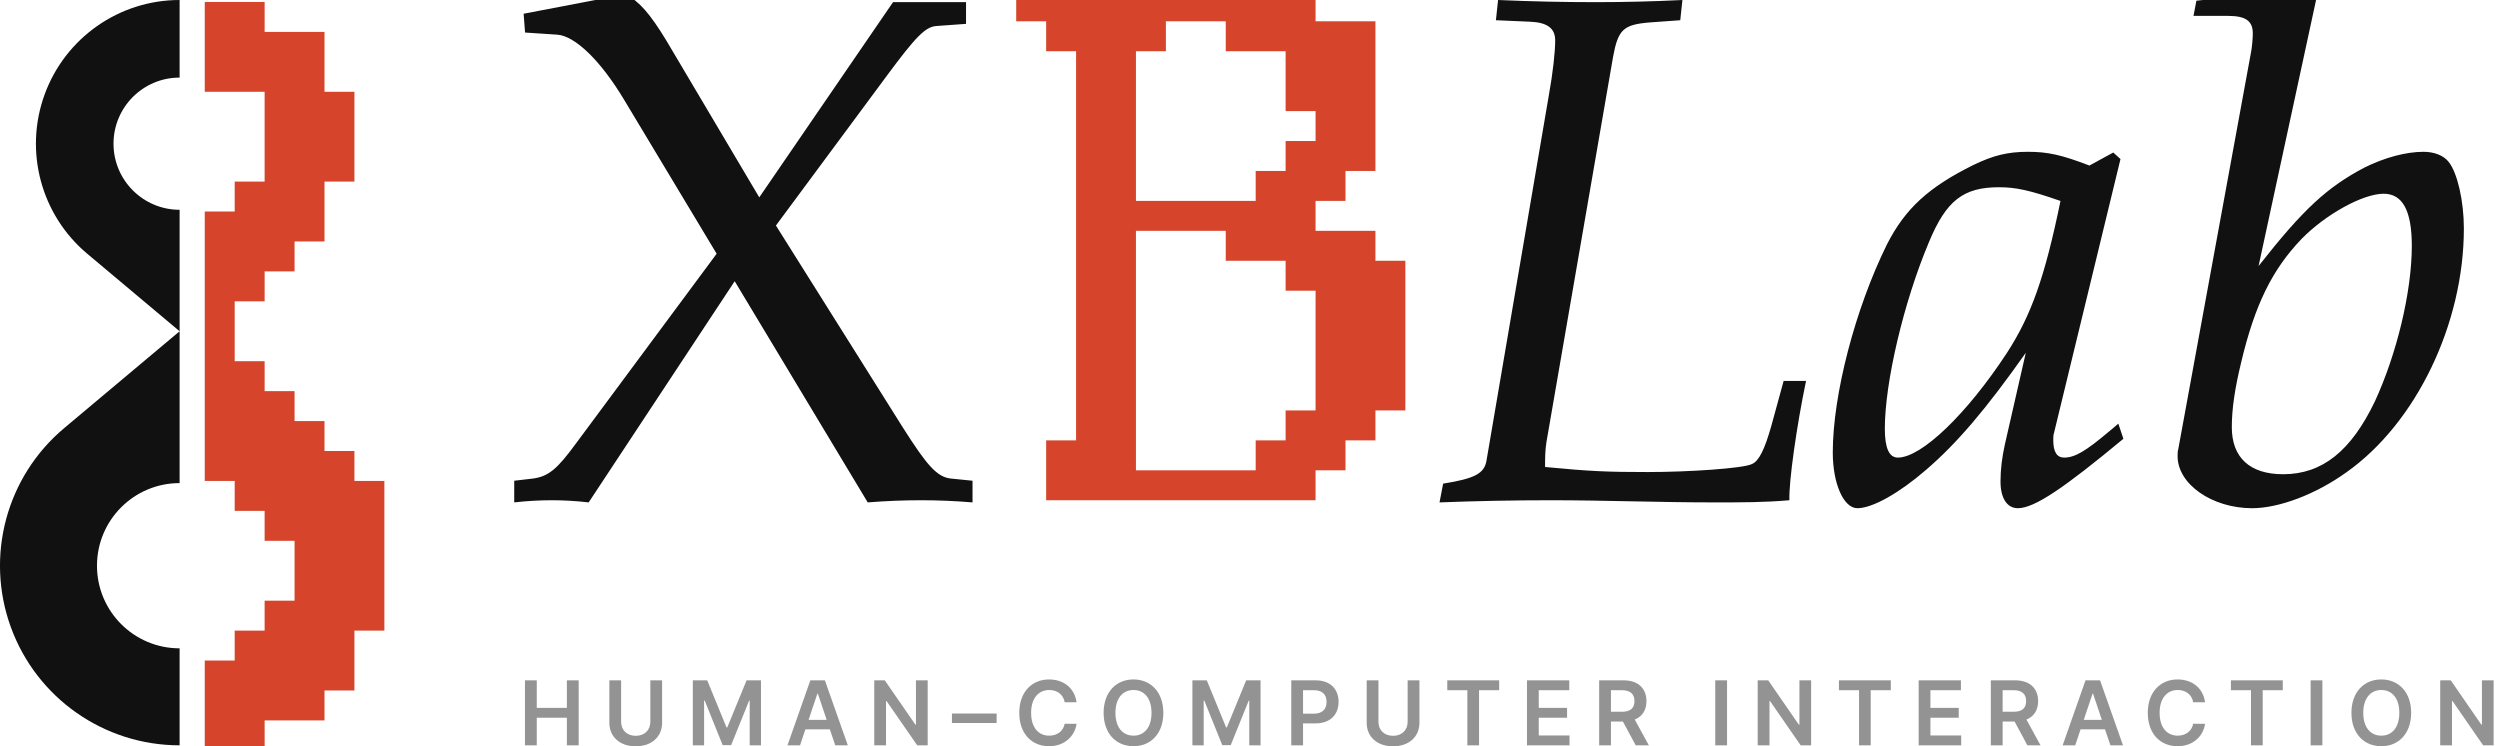
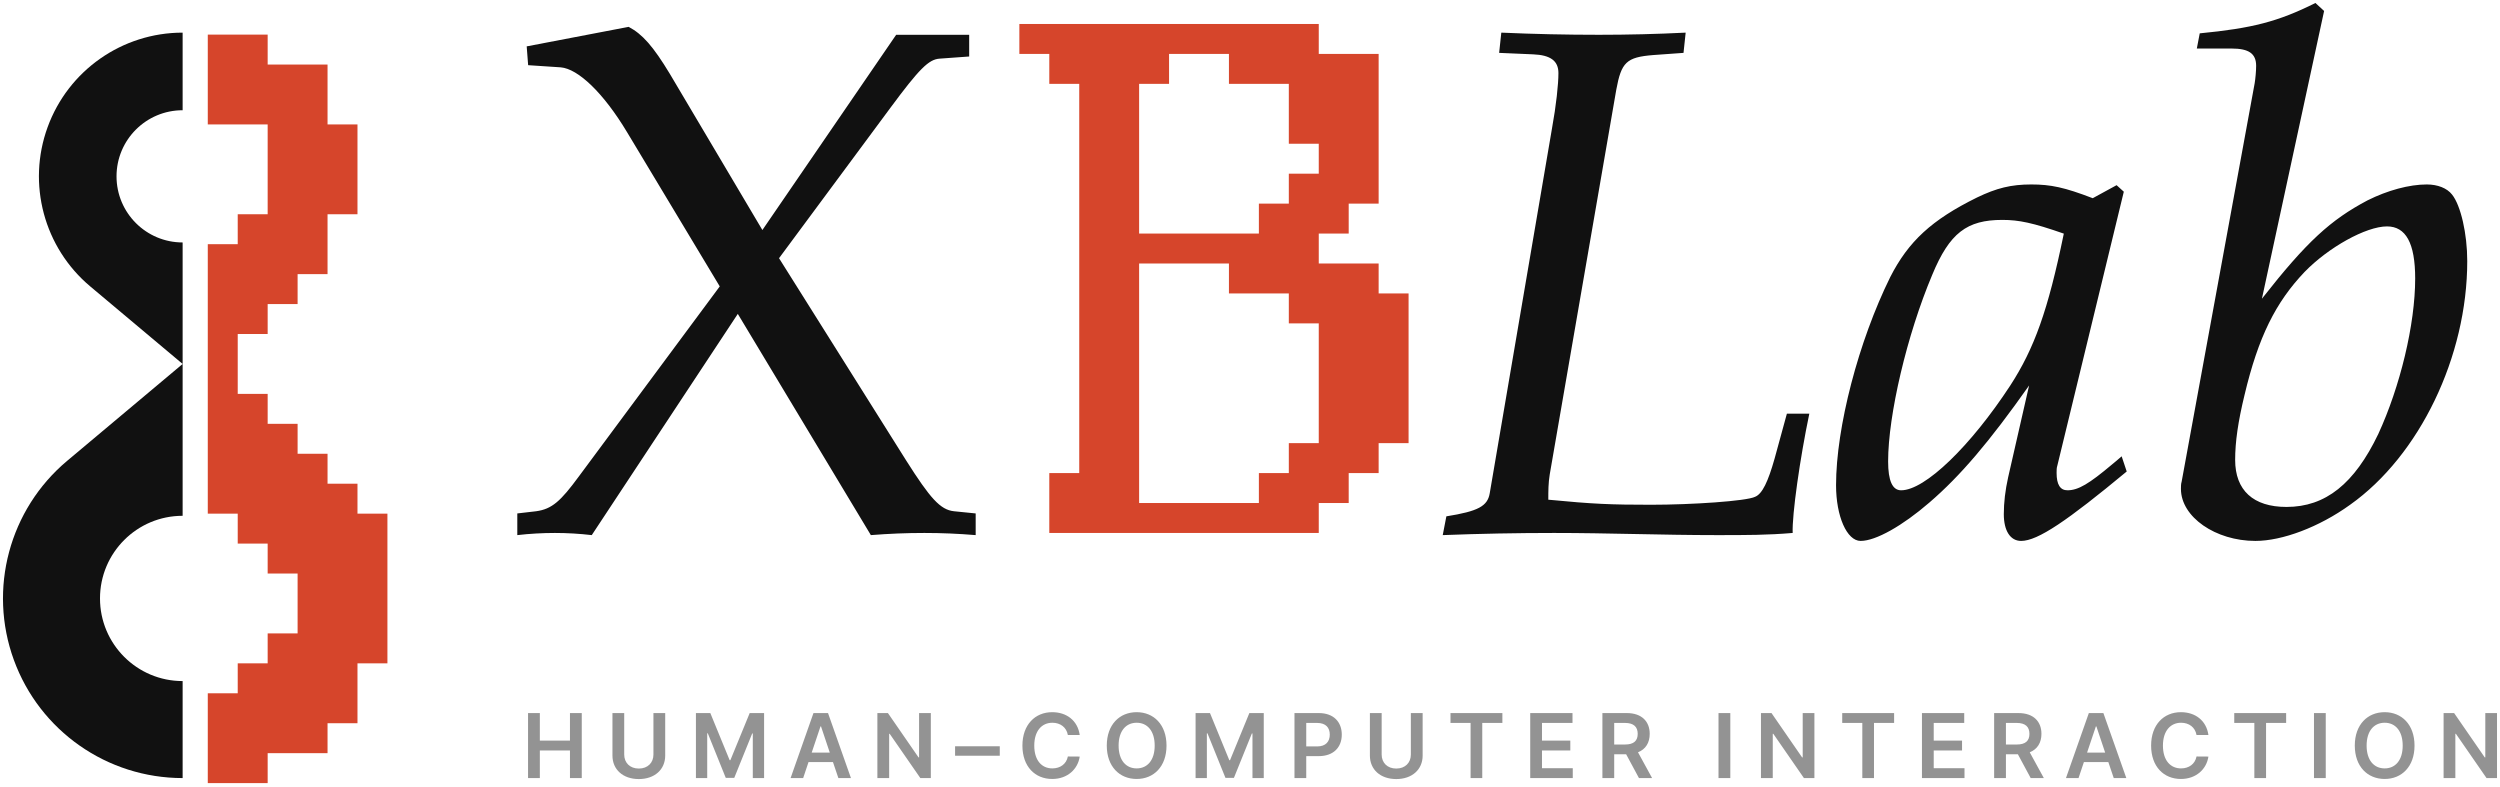
- <svg xmlns="http://www.w3.org/2000/svg" viewBox="-64.2 -110.66 835.14 248.98" width="835.14" height="248.98">
+ <svg xmlns="http://www.w3.org/2000/svg" viewBox="-65.2 -121.56 835.01 262.56" width="835.01" height="262.56">
  <path fill="#111111" fill-rule="evenodd" d="M-4.2 0 L-35.05 -25.89 A48 48 0 0 1 -4.2 -110.66 Z M-4.2 -84.74 A22.08 22.08 0 0 0 -4.2 -40.58 Z M-4.2 0 L-42.77 32.36 A60 60 0 0 0 -4.2 138.32 Z M-4.2 50.72 A27.6 27.6 0 0 0 -4.2 105.92 Z" />
  <path fill="#d6452b" d="M4.2 -40 L14.2 -40 L14.2 -50 L24.2 -50 L24.2 -80 L4.2 -80 L4.2 -110 L24.2 -110 L24.2 -100 L44.2 -100 L44.2 -80 L54.2 -80 L54.2 -50 L44.2 -50 L44.2 -30 L34.2 -30 L34.2 -20 L24.2 -20 L24.2 -10 L14.2 -10 L14.2 10 L24.2 10 L24.2 20 L34.2 20 L34.2 30 L44.2 30 L44.2 40 L54.2 40 L54.2 50 L64.2 50 L64.2 100 L54.2 100 L54.2 120 L44.2 120 L44.2 130 L24.2 130 L24.2 140 L4.2 140 L4.2 110 L14.2 110 L14.2 100 L24.2 100 L24.2 90 L34.2 90 L34.2 70 L24.2 70 L24.2 60 L14.2 60 L14.2 50 L4.2 50 Z" />
  <path fill="#111111" d="M107.58 57.17C111.69 56.69 116.03 56.45 120.14 56.45C124.24 56.45 128.35 56.69 132.45 57.17L181.23 -16.72L225.67 57.17C231.7 56.69 237.5 56.45 243.54 56.45C249.33 56.45 254.89 56.69 260.68 57.17V49.93L253.44 49.2C248.85 48.72 245.47 44.86 237.5 32.3L195 -35.32L232.19 -85.54C241.85 -98.59 244.99 -101.72 248.61 -101.97L258.51 -102.69V-109.94H234.12L189.44 -44.73L158.53 -96.89C152.98 -106.07 149.36 -110.18 144.77 -112.59L110.72 -106.07L111.2 -99.79L122.07 -99.07C127.87 -98.59 136.32 -90.62 144.29 -77.33L175.2 -25.9L128.11 37.61C122.07 45.82 119.17 48.48 113.86 49.2L107.58 49.93Z M416.68 57.17C429 56.69 441.56 56.45 453.87 56.45C471.98 56.45 490.1 57.17 508.21 57.17C518.11 57.17 525.11 57.17 533.56 56.45C533.32 50.41 535.98 31.58 539.12 16.6H531.63L527.53 31.58C525.35 39.3 523.42 43.41 521.01 44.37C518.11 45.82 499.76 47.03 486.23 47.03C472.95 47.03 466.91 46.79 451.94 45.34C451.94 42.44 451.94 39.79 452.42 36.89L474.64 -91.58C476.33 -100.76 478.02 -102.45 486.96 -103.17L497.1 -103.9L497.82 -110.66C488.16 -110.18 478.5 -109.94 468.84 -109.94C457.98 -109.94 447.11 -110.18 436.24 -110.66L435.52 -103.9L446.87 -103.41C452.67 -103.17 455.32 -101.24 455.32 -97.14C455.32 -93.51 454.6 -86.51 453.15 -78.54L432.38 43.17C431.66 47.51 428.52 49.2 417.89 50.9Z M548.05 40.51C548.05 50.9 551.67 59.11 556.26 59.11C561.33 59.11 570.27 54.03 579.2 46.31C589.59 37.37 599.25 26.02 612.53 7.19L605.53 37.85C604.56 42.2 604.08 46.31 604.08 50.17C604.08 55.72 606.25 59.11 609.87 59.11C615.43 59.11 625.33 52.34 645.13 35.92L643.44 30.85C641.75 32.3 641.51 32.54 640.3 33.51C632.57 40.03 628.95 42.2 625.33 42.2C622.91 42.2 621.71 40.27 621.71 36.41C621.71 35.44 621.71 34.72 621.95 33.99L644.16 -57.53L641.75 -59.71L633.78 -55.36C624.36 -58.98 619.77 -59.95 613.25 -59.95C606.49 -59.95 601.66 -58.74 595.14 -55.6C579.93 -48.11 572.2 -40.87 566.16 -29.04C555.54 -7.54 548.05 21.19 548.05 40.51ZM565.44 32.54C565.44 17.09 571.72 -9.72 580.17 -29.76C585.97 -43.77 591.76 -48.11 603.59 -48.11C609.15 -48.11 613.74 -47.15 624.12 -43.53C618.81 -17.69 614.22 -5.13 606.25 7.19C592.97 27.47 577.76 42.2 569.79 42.2C566.89 42.2 565.44 39.06 565.44 32.54Z M663.24 41.72C663.24 51.14 674.83 59.11 688.11 59.11C697.05 59.11 709.37 54.52 719.75 47.03C742.93 30.61 758.87 -2.47 758.87 -34.35C758.87 -43.53 756.7 -52.94 753.8 -56.57C752.11 -58.74 748.97 -59.95 745.35 -59.95C739.55 -59.95 732.31 -58.02 725.55 -54.63C713.23 -48.11 705.26 -40.87 690.29 -21.79L711.06 -117.9L708.16 -120.56C695.6 -114.28 686.91 -112.11 669.52 -110.42L668.55 -105.35H680.15C685.94 -105.35 688.36 -103.66 688.36 -99.55C688.36 -97.86 688.11 -95.2 687.87 -93.76L663.48 39.3C663.24 40.03 663.24 40.99 663.24 41.72ZM681.35 32.06C681.35 26.02 682.32 19.26 684.49 10.33C689.08 -8.99 694.88 -20.59 704.54 -30.73C712.5 -38.94 725.06 -45.94 732.07 -45.94C738.34 -45.94 741.48 -40.39 741.48 -28.55C741.48 -13.1 736.41 7.67 729.17 23.37C721.2 40.03 711.54 47.76 698.5 47.76C687.39 47.76 681.35 42.2 681.35 32.06Z" />
  <path fill="#d6452b" d="M345.27 -23.55 L345.27 -33.55 L315.27 -33.55 L315.27 46.45 L355.27 46.45 L355.27 36.45 L365.27 36.45 L365.27 26.45 L375.27 26.45 L375.27 -13.55 L365.27 -13.55 L365.27 -23.55 Z M365.27 -63.55 L375.27 -63.55 L375.27 -73.55 L365.27 -73.55 L365.27 -93.55 L345.27 -93.55 L345.27 -103.55 L325.27 -103.55 L325.27 -93.55 L315.27 -93.55 L315.27 -43.55 L355.27 -43.55 L355.27 -53.55 L365.27 -53.55 Z M295.27 -93.55 L285.27 -93.55 L285.27 -103.55 L275.27 -103.55 L275.27 -113.55 L375.27 -113.55 L375.27 -103.55 L395.27 -103.55 L395.27 -53.55 L385.27 -53.55 L385.27 -43.55 L375.27 -43.55 L375.27 -33.55 L395.27 -33.55 L395.27 -23.55 L405.27 -23.55 L405.27 26.45 L395.27 26.45 L395.27 36.45 L385.27 36.45 L385.27 46.45 L375.27 46.45 L375.27 56.45 L285.27 56.45 L285.27 36.45 L295.27 36.45 Z" />
  <path fill="#111111" fill-opacity="0.45" d="M111.17 138.32H115.11V129.1H125.17V138.32H129.11V116.61H125.17V125.8H115.11V116.61H111.17Z M153.05 116.61V130.47C153.05 133.19 151.15 135.14 148.17 135.14C145.18 135.14 143.29 133.19 143.29 130.47V116.61H139.36V130.8C139.36 135.46 142.86 138.65 148.17 138.65C153.46 138.65 156.98 135.46 156.98 130.8V116.61Z M167.24 116.61V138.32H171.01V123.37H171.21L177.21 138.26H180.04L186.04 123.41H186.24V138.32H190.01V116.61H185.2L178.75 132.34H178.5L172.05 116.61Z M203.06 138.32 204.85 132.97H213.01L214.82 138.32H219.02L211.36 116.61H206.5L198.86 138.32ZM208.85 121.06H209.02L211.95 129.81H205.91Z M245.7 116.61H241.78V131.41H241.59L231.37 116.61H227.85V138.32H231.78V123.53H231.96L242.2 138.32H245.7Z M268.73 127.7H253.8V130.86H268.73Z M295.43 123.94C294.76 119.11 291.05 116.31 286.24 116.31C280.57 116.31 276.29 120.45 276.29 127.47C276.29 134.48 280.51 138.62 286.24 138.62C291.4 138.62 294.83 135.28 295.43 131.14L291.47 131.11C290.97 133.66 288.89 135.09 286.29 135.09C282.77 135.09 280.25 132.45 280.25 127.47C280.25 122.57 282.75 119.84 286.3 119.84C288.94 119.84 291.01 121.34 291.47 123.94Z M324.42 127.47C324.42 120.45 320.14 116.31 314.45 116.31C308.74 116.31 304.47 120.45 304.47 127.47C304.47 134.48 308.74 138.62 314.45 138.62C320.14 138.62 324.42 134.49 324.42 127.47ZM320.47 127.47C320.47 132.41 317.99 135.09 314.45 135.09C310.91 135.09 308.42 132.41 308.42 127.47C308.42 122.53 310.91 119.84 314.45 119.84C317.99 119.84 320.47 122.53 320.47 127.47Z M334.13 116.61V138.32H337.9V123.37H338.1L344.11 138.26H346.93L352.93 123.41H353.13V138.32H356.9V116.61H352.09L345.64 132.34H345.39L338.94 116.61Z M367.16 138.32H371.09V130.99H375.25C380.27 130.99 382.96 127.98 382.96 123.8C382.96 119.65 380.3 116.61 375.3 116.61H367.16ZM374.7 119.9C377.65 119.9 378.95 121.49 378.95 123.8C378.95 126.11 377.65 127.75 374.72 127.75H371.09V119.9Z M406.03 116.61V130.47C406.03 133.19 404.14 135.14 401.16 135.14C398.17 135.14 396.28 133.19 396.28 130.47V116.61H392.35V130.8C392.35 135.46 395.84 138.65 401.16 138.65C406.45 138.65 409.97 135.46 409.97 130.8V116.61Z M419.27 119.91H425.98V138.32H429.88V119.91H436.6V116.61H419.27Z M445.9 138.32H460.11V135.03H449.83V129.1H459.29V125.8H449.83V119.91H460.02V116.61H445.9Z M470.01 138.32H473.95V130.37H477.94L482.22 138.32H486.61L481.9 129.71C484.46 128.69 485.81 126.5 485.81 123.55C485.81 119.41 483.14 116.61 478.16 116.61H470.01ZM477.55 119.9C480.49 119.9 481.8 121.24 481.8 123.55C481.8 125.87 480.49 127.11 477.57 127.11H473.95V119.9Z  M512.73 116.61H508.79V138.32H512.73Z M540.82 116.61H536.91V131.41H536.71L526.49 116.61H522.97V138.32H526.91V123.53H527.09L537.32 138.32H540.82Z M550.11 119.91H556.82V138.32H560.72V119.91H567.44V116.61H550.11Z M576.74 138.32H590.95V135.03H580.67V129.1H590.13V125.8H580.67V119.91H590.86V116.61H576.74Z M600.85 138.32H604.79V130.37H608.78L613.06 138.32H617.45L612.74 129.71C615.3 128.69 616.65 126.5 616.65 123.55C616.65 119.41 613.98 116.61 608.99 116.61H600.85ZM608.39 119.9C611.33 119.9 612.64 121.24 612.64 123.55C612.64 125.87 611.33 127.11 608.41 127.11H604.79V119.9Z M629.04 138.32 630.83 132.97H638.99L640.8 138.32H645L637.34 116.61H632.48L624.84 138.32ZM634.83 121.06H635L637.93 129.81H631.89Z M672.42 123.94C671.75 119.11 668.04 116.31 663.23 116.31C657.55 116.31 653.28 120.45 653.28 127.47C653.28 134.48 657.5 138.62 663.23 138.62C668.39 138.62 671.81 135.28 672.42 131.14L668.45 131.11C667.95 133.66 665.88 135.09 663.28 135.09C659.76 135.09 657.23 132.45 657.23 127.47C657.23 122.57 659.74 119.84 663.29 119.84C665.93 119.84 668 121.34 668.45 123.94Z M681.05 119.91H687.76V138.32H691.67V119.91H698.38V116.61H681.05Z M711.61 116.61H707.68V138.32H711.61Z M741.26 127.47C741.26 120.45 736.98 116.31 731.29 116.31C725.58 116.31 721.31 120.45 721.31 127.47C721.31 134.48 725.58 138.62 731.29 138.62C736.98 138.62 741.26 134.49 741.26 127.47ZM737.31 127.47C737.31 132.41 734.83 135.09 731.29 135.09C727.75 135.09 725.26 132.41 725.26 127.47C725.26 122.53 727.75 119.84 731.29 119.84C734.83 119.84 737.31 122.53 737.31 127.47Z M768.81 116.61H764.9V131.41H764.71L754.49 116.61H750.97V138.32H754.9V123.53H755.08L765.31 138.32H768.81Z" />
</svg>
